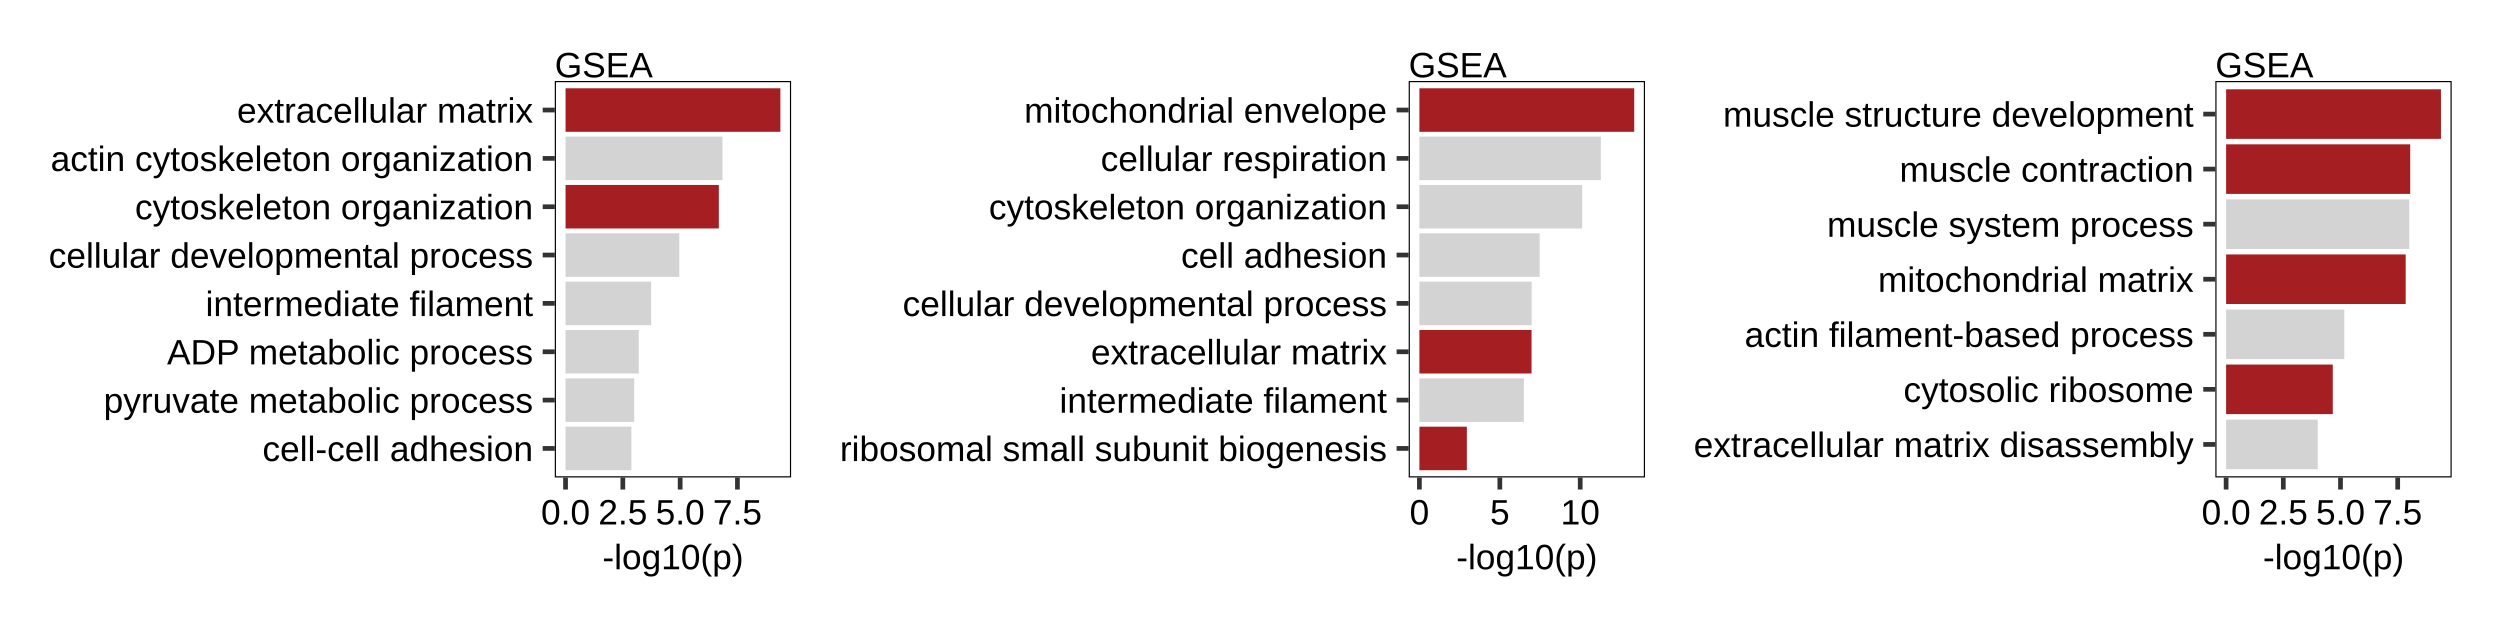
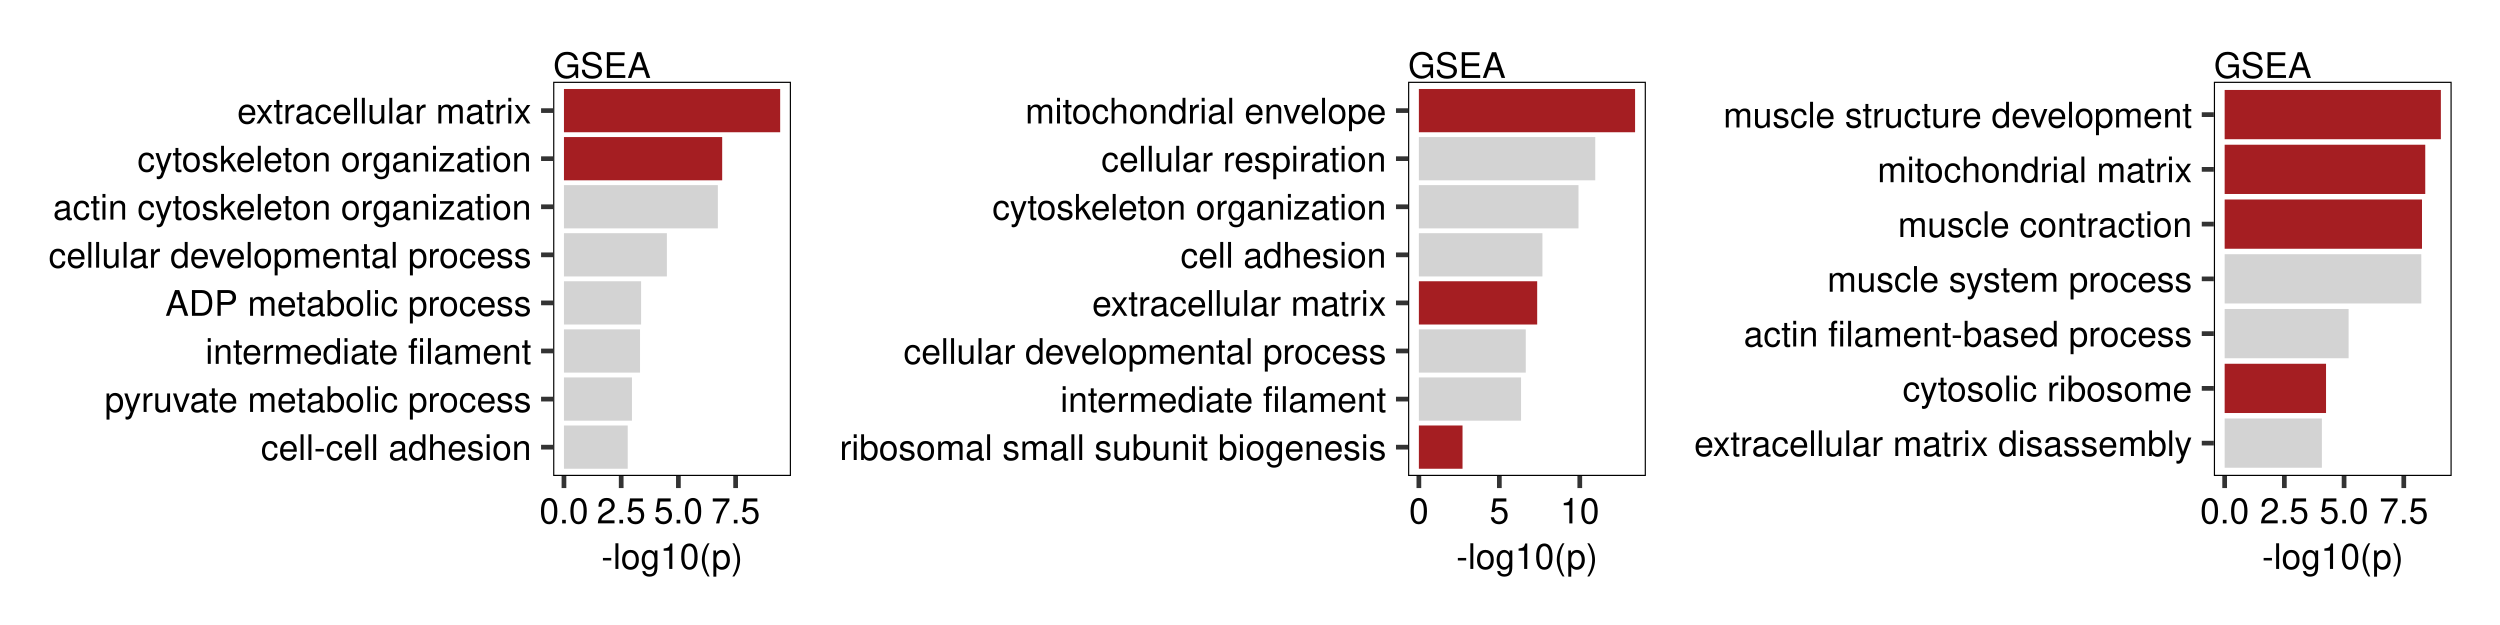
<svg xmlns="http://www.w3.org/2000/svg" width="566.93pt" height="141.73pt" viewBox="0 0 566.93 141.73">
  <g class="svglite">
    <defs>
      <style type="text/css">
    .svglite line, .svglite polyline, .svglite polygon, .svglite path, .svglite rect, .svglite circle {
      fill: none;
      stroke: #000000;
      stroke-linecap: round;
      stroke-linejoin: round;
      stroke-miterlimit: 10.00;
    }
    .svglite text {
      white-space: pre;
    }
    .svglite g.glyphgroup path {
      fill: inherit;
      stroke: none;
    }
  </style>
    </defs>
    <rect width="100%" height="100%" style="stroke: none; fill: #FFFFFF;" />
    <defs>
      <clipPath id="cpMC4wMHw1NjYuOTN8MC4wMHwxNDEuNzM=">
        <rect x="0.00" y="0.00" width="566.93" height="141.73" />
      </clipPath>
    </defs>
    <g clip-path="url(#cpMC4wMHw1NjYuOTN8MC4wMHwxNDEuNzM=)">
-       <rect x="0.00" y="0.00" width="566.93" height="141.73" style="stroke-width: 0.00; fill: #FFFFFF;" />
+       <rect x="0" y="0.00" width="566.93" height="141.73" style="stroke-width: 0.00; fill: #FFFFFF;" />
    </g>
    <defs>
-       <clipPath id="cpMTI1LjgxfDU1NS45N3wxOC4zN3wxMDguMjc=">
-         <rect x="125.81" y="18.37" width="430.16" height="89.90" />
+       <clipPath id="cpMTI1LjQ0fDU1NS45N3wxOC41NHwxMDcuOTQ=">
+         <rect x="125.44" y="18.54" width="430.53" height="89.40" />
      </clipPath>
    </defs>
-     <g clip-path="url(#cpMTI1LjgxfDU1NS45N3wxOC4zN3wxMDguMjc=)">
+     <g clip-path="url(#cpMTI1LjQ0fDU1NS45N3wxOC41NHwxMDcuOTQ=)">
</g>
    <g clip-path="url(#cpMC4wMHw1NjYuOTN8MC4wMHwxNDEuNzM=)">
</g>
    <defs>
-       <clipPath id="cpNS40OHwxODQuODh8NS40OHwxMzYuMjU=">
-         <rect x="5.48" y="5.48" width="179.40" height="130.77" />
+       <clipPath id="cpNS40OHwxODQuODV8NS40OHwxMzYuMjU=">
+         <rect x="5.48" y="5.48" width="179.37" height="130.77" />
      </clipPath>
    </defs>
-     <g clip-path="url(#cpNS40OHwxODQuODh8NS40OHwxMzYuMjU=)">
-       <rect x="5.48" y="5.48" width="179.40" height="130.77" style="stroke-width: 0.00; fill: #FFFFFF;" />
+     <g clip-path="url(#cpNS40OHwxODQuODV8NS40OHwxMzYuMjU=)">
+       <rect x="5.48" y="5.48" width="179.37" height="130.77" style="stroke-width: 0.00; fill: #FFFFFF;" />
    </g>
    <g clip-path="url(#cpMC4wMHw1NjYuOTN8MC4wMHwxNDEuNzM=)">
</g>
    <defs>
-       <clipPath id="cpMTI1LjgxfDE3OS40MHwxOC4zN3wxMDguMjc=">
-         <rect x="125.81" y="18.37" width="53.59" height="89.90" />
+       <clipPath id="cpMTI1LjQ0fDE3OS4zN3wxOC41NHwxMDcuOTQ=">
+         <rect x="125.44" y="18.54" width="53.93" height="89.40" />
      </clipPath>
    </defs>
-     <g clip-path="url(#cpMTI1LjgxfDE3OS40MHwxOC4zN3wxMDguMjc=)">
-       <rect x="128.25" y="20.02" width="48.72" height="9.87" style="stroke-width: 1.07; stroke: none; stroke-linecap: butt; stroke-linejoin: miter; fill: #A51E22;" />
-       <rect x="128.25" y="30.98" width="35.58" height="9.87" style="stroke-width: 1.07; stroke: none; stroke-linecap: butt; stroke-linejoin: miter; fill: #D3D3D3;" />
-       <rect x="128.25" y="41.94" width="34.76" height="9.87" style="stroke-width: 1.07; stroke: none; stroke-linecap: butt; stroke-linejoin: miter; fill: #A51E22;" />
-       <rect x="128.25" y="52.91" width="25.79" height="9.87" style="stroke-width: 1.07; stroke: none; stroke-linecap: butt; stroke-linejoin: miter; fill: #D3D3D3;" />
-       <rect x="128.25" y="63.87" width="19.41" height="9.87" style="stroke-width: 1.07; stroke: none; stroke-linecap: butt; stroke-linejoin: miter; fill: #D3D3D3;" />
-       <rect x="128.25" y="74.83" width="16.60" height="9.87" style="stroke-width: 1.07; stroke: none; stroke-linecap: butt; stroke-linejoin: miter; fill: #D3D3D3;" />
-       <rect x="128.25" y="85.80" width="15.57" height="9.87" style="stroke-width: 1.07; stroke: none; stroke-linecap: butt; stroke-linejoin: miter; fill: #D3D3D3;" />
-       <rect x="128.25" y="96.76" width="14.93" height="9.87" style="stroke-width: 1.07; stroke: none; stroke-linecap: butt; stroke-linejoin: miter; fill: #D3D3D3;" />
-       <rect x="125.81" y="18.37" width="53.59" height="89.90" style="stroke-width: 0.53;" />
+     <g clip-path="url(#cpMTI1LjQ0fDE3OS4zN3wxOC41NHwxMDcuOTQ=)">
+       <rect x="127.89" y="20.18" width="49.03" height="9.81" style="stroke-width: 1.07; stroke: none; stroke-linecap: butt; stroke-linejoin: miter; fill: #A51E22;" />
+       <rect x="127.89" y="31.08" width="35.88" height="9.81" style="stroke-width: 1.07; stroke: none; stroke-linecap: butt; stroke-linejoin: miter; fill: #A51E22;" />
+       <rect x="127.89" y="41.98" width="34.90" height="9.81" style="stroke-width: 1.07; stroke: none; stroke-linecap: butt; stroke-linejoin: miter; fill: #D3D3D3;" />
+       <rect x="127.89" y="52.88" width="23.34" height="9.81" style="stroke-width: 1.07; stroke: none; stroke-linecap: butt; stroke-linejoin: miter; fill: #D3D3D3;" />
+       <rect x="127.89" y="63.78" width="17.49" height="9.81" style="stroke-width: 1.07; stroke: none; stroke-linecap: butt; stroke-linejoin: miter; fill: #D3D3D3;" />
+       <rect x="127.89" y="74.69" width="17.25" height="9.81" style="stroke-width: 1.07; stroke: none; stroke-linecap: butt; stroke-linejoin: miter; fill: #D3D3D3;" />
+       <rect x="127.89" y="85.59" width="15.42" height="9.81" style="stroke-width: 1.07; stroke: none; stroke-linecap: butt; stroke-linejoin: miter; fill: #D3D3D3;" />
+       <rect x="127.89" y="96.49" width="14.46" height="9.81" style="stroke-width: 1.07; stroke: none; stroke-linecap: butt; stroke-linejoin: miter; fill: #D3D3D3;" />
+       <rect x="125.44" y="18.54" width="53.93" height="89.40" style="stroke-width: 0.53;" />
    </g>
    <g clip-path="url(#cpMC4wMHw1NjYuOTN8MC4wMHwxNDEuNzM=)">
-       <text x="120.88" y="104.56" text-anchor="end" style="font-size: 8.00px; font-family: &quot;Arial&quot;;" textLength="61.42px" lengthAdjust="spacingAndGlyphs">cell-cell adhesion</text>
-       <text x="120.88" y="93.60" text-anchor="end" style="font-size: 8.00px; font-family: &quot;Arial&quot;;" textLength="97.44px" lengthAdjust="spacingAndGlyphs">pyruvate metabolic process</text>
-       <text x="120.88" y="82.63" text-anchor="end" style="font-size: 8.00px; font-family: &quot;Arial&quot;;" textLength="83.06px" lengthAdjust="spacingAndGlyphs">ADP metabolic process</text>
-       <text x="120.88" y="71.67" text-anchor="end" style="font-size: 8.00px; font-family: &quot;Arial&quot;;" textLength="74.31px" lengthAdjust="spacingAndGlyphs">intermediate filament</text>
-       <text x="120.88" y="60.71" text-anchor="end" style="font-size: 8.00px; font-family: &quot;Arial&quot;;" textLength="109.92px" lengthAdjust="spacingAndGlyphs">cellular developmental process</text>
-       <text x="120.88" y="49.74" text-anchor="end" style="font-size: 8.00px; font-family: &quot;Arial&quot;;" textLength="90.33px" lengthAdjust="spacingAndGlyphs">cytoskeleton organization</text>
-       <text x="120.88" y="38.78" text-anchor="end" style="font-size: 8.00px; font-family: &quot;Arial&quot;;" textLength="109.45px" lengthAdjust="spacingAndGlyphs">actin cytoskeleton organization</text>
-       <text x="120.88" y="27.82" text-anchor="end" style="font-size: 8.00px; font-family: &quot;Arial&quot;;" textLength="67.19px" lengthAdjust="spacingAndGlyphs">extracellular matrix</text>
-       <polyline points="123.07,101.69 125.81,101.69 " style="stroke-width: 1.07; stroke: #333333; stroke-linecap: butt;" />
-       <polyline points="123.07,90.73 125.81,90.73 " style="stroke-width: 1.07; stroke: #333333; stroke-linecap: butt;" />
-       <polyline points="123.07,79.77 125.81,79.77 " style="stroke-width: 1.07; stroke: #333333; stroke-linecap: butt;" />
-       <polyline points="123.07,68.80 125.81,68.80 " style="stroke-width: 1.07; stroke: #333333; stroke-linecap: butt;" />
-       <polyline points="123.07,57.84 125.81,57.84 " style="stroke-width: 1.07; stroke: #333333; stroke-linecap: butt;" />
-       <polyline points="123.07,46.88 125.81,46.88 " style="stroke-width: 1.07; stroke: #333333; stroke-linecap: butt;" />
-       <polyline points="123.07,35.92 125.81,35.92 " style="stroke-width: 1.07; stroke: #333333; stroke-linecap: butt;" />
-       <polyline points="123.07,24.95 125.81,24.95 " style="stroke-width: 1.07; stroke: #333333; stroke-linecap: butt;" />
-       <polyline points="128.25,111.01 128.25,108.27 " style="stroke-width: 1.07; stroke: #333333; stroke-linecap: butt;" />
-       <polyline points="141.24,111.01 141.24,108.27 " style="stroke-width: 1.07; stroke: #333333; stroke-linecap: butt;" />
-       <polyline points="154.24,111.01 154.24,108.27 " style="stroke-width: 1.07; stroke: #333333; stroke-linecap: butt;" />
-       <polyline points="167.23,111.01 167.23,108.27 " style="stroke-width: 1.07; stroke: #333333; stroke-linecap: butt;" />
-       <text x="128.25" y="118.93" text-anchor="middle" style="font-size: 8.00px; font-family: &quot;Arial&quot;;" textLength="11.12px" lengthAdjust="spacingAndGlyphs">0.0</text>
-       <text x="141.24" y="118.93" text-anchor="middle" style="font-size: 8.00px; font-family: &quot;Arial&quot;;" textLength="11.12px" lengthAdjust="spacingAndGlyphs">2.5</text>
-       <text x="154.24" y="118.93" text-anchor="middle" style="font-size: 8.00px; font-family: &quot;Arial&quot;;" textLength="11.12px" lengthAdjust="spacingAndGlyphs">5.0</text>
-       <text x="167.23" y="118.93" text-anchor="middle" style="font-size: 8.00px; font-family: &quot;Arial&quot;;" textLength="11.12px" lengthAdjust="spacingAndGlyphs">7.5</text>
-       <text x="152.61" y="129.09" text-anchor="middle" style="font-size: 8.00px; font-family: &quot;Arial&quot;;" textLength="32.06px" lengthAdjust="spacingAndGlyphs">-log10(p)</text>
-       <text x="125.81" y="17.53" style="font-size: 8.00px; font-family: &quot;Arial&quot;;" textLength="22.25px" lengthAdjust="spacingAndGlyphs">GSEA</text>
+       <text x="120.51" y="104.31" text-anchor="end" style="font-size: 8.00px; font-family: &quot;Nimbus Sans&quot;;" textLength="61.41px" lengthAdjust="spacingAndGlyphs">cell-cell adhesion</text>
+       <text x="120.51" y="93.41" text-anchor="end" style="font-size: 8.00px; font-family: &quot;Nimbus Sans&quot;;" textLength="96.80px" lengthAdjust="spacingAndGlyphs">pyruvate metabolic process</text>
+       <text x="120.51" y="82.51" text-anchor="end" style="font-size: 8.00px; font-family: &quot;Nimbus Sans&quot;;" textLength="73.95px" lengthAdjust="spacingAndGlyphs">intermediate filament</text>
+       <text x="120.51" y="71.61" text-anchor="end" style="font-size: 8.00px; font-family: &quot;Nimbus Sans&quot;;" textLength="83.06px" lengthAdjust="spacingAndGlyphs">ADP metabolic process</text>
+       <text x="120.51" y="60.70" text-anchor="end" style="font-size: 8.00px; font-family: &quot;Nimbus Sans&quot;;" textLength="109.55px" lengthAdjust="spacingAndGlyphs">cellular developmental process</text>
+       <text x="120.51" y="49.80" text-anchor="end" style="font-size: 8.00px; font-family: &quot;Nimbus Sans&quot;;" textLength="108.50px" lengthAdjust="spacingAndGlyphs">actin cytoskeleton organization</text>
+       <text x="120.51" y="38.90" text-anchor="end" style="font-size: 8.00px; font-family: &quot;Nimbus Sans&quot;;" textLength="89.36px" lengthAdjust="spacingAndGlyphs">cytoskeleton organization</text>
+       <text x="120.51" y="28.00" text-anchor="end" style="font-size: 8.00px; font-family: &quot;Nimbus Sans&quot;;" textLength="66.70px" lengthAdjust="spacingAndGlyphs">extracellular matrix</text>
+       <polyline points="122.70,101.40 125.44,101.40 " style="stroke-width: 1.07; stroke: #333333; stroke-linecap: butt;" />
+       <polyline points="122.70,90.50 125.44,90.50 " style="stroke-width: 1.07; stroke: #333333; stroke-linecap: butt;" />
+       <polyline points="122.70,79.59 125.44,79.59 " style="stroke-width: 1.07; stroke: #333333; stroke-linecap: butt;" />
+       <polyline points="122.70,68.69 125.44,68.69 " style="stroke-width: 1.07; stroke: #333333; stroke-linecap: butt;" />
+       <polyline points="122.70,57.79 125.44,57.79 " style="stroke-width: 1.07; stroke: #333333; stroke-linecap: butt;" />
+       <polyline points="122.70,46.89 125.44,46.89 " style="stroke-width: 1.07; stroke: #333333; stroke-linecap: butt;" />
+       <polyline points="122.70,35.98 125.44,35.98 " style="stroke-width: 1.07; stroke: #333333; stroke-linecap: butt;" />
+       <polyline points="122.70,25.08 125.44,25.08 " style="stroke-width: 1.07; stroke: #333333; stroke-linecap: butt;" />
+       <polyline points="127.89,110.68 127.89,107.94 " style="stroke-width: 1.07; stroke: #333333; stroke-linecap: butt;" />
+       <polyline points="140.87,110.68 140.87,107.94 " style="stroke-width: 1.07; stroke: #333333; stroke-linecap: butt;" />
+       <polyline points="153.84,110.68 153.84,107.94 " style="stroke-width: 1.07; stroke: #333333; stroke-linecap: butt;" />
+       <polyline points="166.82,110.68 166.82,107.94 " style="stroke-width: 1.07; stroke: #333333; stroke-linecap: butt;" />
+       <text x="127.89" y="118.70" text-anchor="middle" style="font-size: 8.00px; font-family: &quot;Nimbus Sans&quot;;" textLength="11.12px" lengthAdjust="spacingAndGlyphs">0.0</text>
+       <text x="140.87" y="118.70" text-anchor="middle" style="font-size: 8.00px; font-family: &quot;Nimbus Sans&quot;;" textLength="11.12px" lengthAdjust="spacingAndGlyphs">2.5</text>
+       <text x="153.84" y="118.70" text-anchor="middle" style="font-size: 8.00px; font-family: &quot;Nimbus Sans&quot;;" textLength="11.12px" lengthAdjust="spacingAndGlyphs">5.0</text>
+       <text x="166.82" y="118.70" text-anchor="middle" style="font-size: 8.00px; font-family: &quot;Nimbus Sans&quot;;" textLength="11.12px" lengthAdjust="spacingAndGlyphs">7.5</text>
+       <text x="152.40" y="129.02" text-anchor="middle" style="font-size: 8.00px; font-family: &quot;Nimbus Sans&quot;;" textLength="32.11px" lengthAdjust="spacingAndGlyphs">-log10(p)</text>
+       <text x="125.44" y="17.67" style="font-size: 8.00px; font-family: &quot;Nimbus Sans&quot;;" textLength="22.16px" lengthAdjust="spacingAndGlyphs">GSEA</text>
    </g>
    <defs>
-       <clipPath id="cpMTg0Ljg4fDM3OC41Mnw1LjQ4fDEzNi4yNQ==">
-         <rect x="184.88" y="5.48" width="193.64" height="130.77" />
+       <clipPath id="cpMTg0Ljg1fDM3OC43Mnw1LjQ4fDEzNi4yNQ==">
+         <rect x="184.85" y="5.48" width="193.87" height="130.77" />
      </clipPath>
    </defs>
-     <g clip-path="url(#cpMTg0Ljg4fDM3OC41Mnw1LjQ4fDEzNi4yNQ==)">
-       <rect x="184.88" y="5.48" width="193.64" height="130.77" style="stroke-width: 0.00; fill: #FFFFFF;" />
+     <g clip-path="url(#cpMTg0Ljg1fDM3OC43Mnw1LjQ4fDEzNi4yNQ==)">
+       <rect x="184.85" y="5.48" width="193.87" height="130.77" style="stroke-width: 0.00; fill: #FFFFFF;" />
    </g>
    <g clip-path="url(#cpMC4wMHw1NjYuOTN8MC4wMHwxNDEuNzM=)">
</g>
    <defs>
-       <clipPath id="cpMzE5LjQ1fDM3My4wNHwxOC4zN3wxMDguMjc=">
-         <rect x="319.45" y="18.37" width="53.59" height="89.90" />
+       <clipPath id="cpMzE5LjMxfDM3My4yNHwxOC41NHwxMDcuOTQ=">
+         <rect x="319.31" y="18.54" width="53.93" height="89.40" />
      </clipPath>
    </defs>
-     <g clip-path="url(#cpMzE5LjQ1fDM3My4wNHwxOC4zN3wxMDguMjc=)">
-       <rect x="321.88" y="20.02" width="48.72" height="9.87" style="stroke-width: 1.07; stroke: none; stroke-linecap: butt; stroke-linejoin: miter; fill: #A51E22;" />
-       <rect x="321.88" y="30.98" width="41.15" height="9.87" style="stroke-width: 1.07; stroke: none; stroke-linecap: butt; stroke-linejoin: miter; fill: #D3D3D3;" />
-       <rect x="321.88" y="41.94" width="36.91" height="9.87" style="stroke-width: 1.07; stroke: none; stroke-linecap: butt; stroke-linejoin: miter; fill: #D3D3D3;" />
-       <rect x="321.88" y="52.91" width="27.27" height="9.87" style="stroke-width: 1.07; stroke: none; stroke-linecap: butt; stroke-linejoin: miter; fill: #D3D3D3;" />
-       <rect x="321.88" y="74.83" width="25.43" height="9.87" style="stroke-width: 1.07; stroke: none; stroke-linecap: butt; stroke-linejoin: miter; fill: #A51E22;" />
-       <rect x="321.88" y="63.87" width="25.45" height="9.87" style="stroke-width: 1.07; stroke: none; stroke-linecap: butt; stroke-linejoin: miter; fill: #D3D3D3;" />
-       <rect x="321.88" y="85.80" width="23.69" height="9.87" style="stroke-width: 1.07; stroke: none; stroke-linecap: butt; stroke-linejoin: miter; fill: #D3D3D3;" />
-       <rect x="321.88" y="96.76" width="10.76" height="9.87" style="stroke-width: 1.07; stroke: none; stroke-linecap: butt; stroke-linejoin: miter; fill: #A51E22;" />
-       <rect x="319.45" y="18.37" width="53.59" height="89.90" style="stroke-width: 0.53;" />
+     <g clip-path="url(#cpMzE5LjMxfDM3My4yNHwxOC41NHwxMDcuOTQ=)">
+       <rect x="321.76" y="20.18" width="49.03" height="9.81" style="stroke-width: 1.07; stroke: none; stroke-linecap: butt; stroke-linejoin: miter; fill: #A51E22;" />
+       <rect x="321.76" y="31.08" width="40.00" height="9.81" style="stroke-width: 1.07; stroke: none; stroke-linecap: butt; stroke-linejoin: miter; fill: #D3D3D3;" />
+       <rect x="321.76" y="41.98" width="36.20" height="9.81" style="stroke-width: 1.07; stroke: none; stroke-linecap: butt; stroke-linejoin: miter; fill: #D3D3D3;" />
+       <rect x="321.76" y="52.88" width="28.02" height="9.81" style="stroke-width: 1.07; stroke: none; stroke-linecap: butt; stroke-linejoin: miter; fill: #D3D3D3;" />
+       <rect x="321.76" y="63.78" width="26.83" height="9.81" style="stroke-width: 1.07; stroke: none; stroke-linecap: butt; stroke-linejoin: miter; fill: #A51E22;" />
+       <rect x="321.76" y="74.69" width="24.24" height="9.81" style="stroke-width: 1.07; stroke: none; stroke-linecap: butt; stroke-linejoin: miter; fill: #D3D3D3;" />
+       <rect x="321.76" y="85.59" width="23.17" height="9.81" style="stroke-width: 1.07; stroke: none; stroke-linecap: butt; stroke-linejoin: miter; fill: #D3D3D3;" />
+       <rect x="321.76" y="96.49" width="9.90" height="9.81" style="stroke-width: 1.07; stroke: none; stroke-linecap: butt; stroke-linejoin: miter; fill: #A51E22;" />
+       <rect x="319.31" y="18.54" width="53.93" height="89.40" style="stroke-width: 0.53;" />
    </g>
    <g clip-path="url(#cpMC4wMHw1NjYuOTN8MC4wMHwxNDEuNzM=)">
-       <text x="314.52" y="104.56" text-anchor="end" style="font-size: 8.00px; font-family: &quot;Arial&quot;;" textLength="124.16px" lengthAdjust="spacingAndGlyphs">ribosomal small subunit biogenesis</text>
-       <text x="314.52" y="93.60" text-anchor="end" style="font-size: 8.00px; font-family: &quot;Arial&quot;;" textLength="74.31px" lengthAdjust="spacingAndGlyphs">intermediate filament</text>
-       <text x="314.52" y="82.63" text-anchor="end" style="font-size: 8.00px; font-family: &quot;Arial&quot;;" textLength="67.19px" lengthAdjust="spacingAndGlyphs">extracellular matrix</text>
-       <text x="314.52" y="71.67" text-anchor="end" style="font-size: 8.00px; font-family: &quot;Arial&quot;;" textLength="109.92px" lengthAdjust="spacingAndGlyphs">cellular developmental process</text>
-       <text x="314.52" y="60.71" text-anchor="end" style="font-size: 8.00px; font-family: &quot;Arial&quot;;" textLength="46.73px" lengthAdjust="spacingAndGlyphs">cell adhesion</text>
-       <text x="314.52" y="49.74" text-anchor="end" style="font-size: 8.00px; font-family: &quot;Arial&quot;;" textLength="90.33px" lengthAdjust="spacingAndGlyphs">cytoskeleton organization</text>
-       <text x="314.52" y="38.78" text-anchor="end" style="font-size: 8.00px; font-family: &quot;Arial&quot;;" textLength="64.98px" lengthAdjust="spacingAndGlyphs">cellular respiration</text>
-       <text x="314.52" y="27.82" text-anchor="end" style="font-size: 8.00px; font-family: &quot;Arial&quot;;" textLength="82.34px" lengthAdjust="spacingAndGlyphs">mitochondrial envelope</text>
-       <polyline points="316.71,101.69 319.45,101.69 " style="stroke-width: 1.07; stroke: #333333; stroke-linecap: butt;" />
-       <polyline points="316.71,90.73 319.45,90.73 " style="stroke-width: 1.07; stroke: #333333; stroke-linecap: butt;" />
-       <polyline points="316.71,79.77 319.45,79.77 " style="stroke-width: 1.07; stroke: #333333; stroke-linecap: butt;" />
-       <polyline points="316.71,68.80 319.45,68.80 " style="stroke-width: 1.07; stroke: #333333; stroke-linecap: butt;" />
-       <polyline points="316.71,57.84 319.45,57.84 " style="stroke-width: 1.07; stroke: #333333; stroke-linecap: butt;" />
-       <polyline points="316.71,46.88 319.45,46.88 " style="stroke-width: 1.07; stroke: #333333; stroke-linecap: butt;" />
-       <polyline points="316.71,35.92 319.45,35.92 " style="stroke-width: 1.07; stroke: #333333; stroke-linecap: butt;" />
-       <polyline points="316.71,24.95 319.45,24.95 " style="stroke-width: 1.07; stroke: #333333; stroke-linecap: butt;" />
-       <polyline points="321.88,111.01 321.88,108.27 " style="stroke-width: 1.07; stroke: #333333; stroke-linecap: butt;" />
-       <polyline points="340.12,111.01 340.12,108.27 " style="stroke-width: 1.07; stroke: #333333; stroke-linecap: butt;" />
-       <polyline points="358.35,111.01 358.35,108.27 " style="stroke-width: 1.07; stroke: #333333; stroke-linecap: butt;" />
-       <text x="321.88" y="118.93" text-anchor="middle" style="font-size: 8.00px; font-family: &quot;Arial&quot;;" textLength="4.45px" lengthAdjust="spacingAndGlyphs">0</text>
-       <text x="340.12" y="118.93" text-anchor="middle" style="font-size: 8.00px; font-family: &quot;Arial&quot;;" textLength="4.45px" lengthAdjust="spacingAndGlyphs">5</text>
-       <text x="358.35" y="118.93" text-anchor="middle" style="font-size: 8.00px; font-family: &quot;Arial&quot;;" textLength="8.91px" lengthAdjust="spacingAndGlyphs">10</text>
-       <text x="346.24" y="129.09" text-anchor="middle" style="font-size: 8.00px; font-family: &quot;Arial&quot;;" textLength="32.06px" lengthAdjust="spacingAndGlyphs">-log10(p)</text>
-       <text x="319.45" y="17.53" style="font-size: 8.00px; font-family: &quot;Arial&quot;;" textLength="22.25px" lengthAdjust="spacingAndGlyphs">GSEA</text>
+       <text x="314.38" y="104.31" text-anchor="end" style="font-size: 8.00px; font-family: &quot;Nimbus Sans&quot;;" textLength="124.05px" lengthAdjust="spacingAndGlyphs">ribosomal small subunit biogenesis</text>
+       <text x="314.38" y="93.41" text-anchor="end" style="font-size: 8.00px; font-family: &quot;Nimbus Sans&quot;;" textLength="73.95px" lengthAdjust="spacingAndGlyphs">intermediate filament</text>
+       <text x="314.38" y="82.51" text-anchor="end" style="font-size: 8.00px; font-family: &quot;Nimbus Sans&quot;;" textLength="109.55px" lengthAdjust="spacingAndGlyphs">cellular developmental process</text>
+       <text x="314.38" y="71.61" text-anchor="end" style="font-size: 8.00px; font-family: &quot;Nimbus Sans&quot;;" textLength="66.70px" lengthAdjust="spacingAndGlyphs">extracellular matrix</text>
+       <text x="314.38" y="60.70" text-anchor="end" style="font-size: 8.00px; font-family: &quot;Nimbus Sans&quot;;" textLength="46.72px" lengthAdjust="spacingAndGlyphs">cell adhesion</text>
+       <text x="314.38" y="49.80" text-anchor="end" style="font-size: 8.00px; font-family: &quot;Nimbus Sans&quot;;" textLength="89.36px" lengthAdjust="spacingAndGlyphs">cytoskeleton organization</text>
+       <text x="314.38" y="38.90" text-anchor="end" style="font-size: 8.00px; font-family: &quot;Nimbus Sans&quot;;" textLength="64.67px" lengthAdjust="spacingAndGlyphs">cellular respiration</text>
+       <text x="314.38" y="28.00" text-anchor="end" style="font-size: 8.00px; font-family: &quot;Nimbus Sans&quot;;" textLength="81.94px" lengthAdjust="spacingAndGlyphs">mitochondrial envelope</text>
+       <polyline points="316.57,101.40 319.31,101.40 " style="stroke-width: 1.07; stroke: #333333; stroke-linecap: butt;" />
+       <polyline points="316.57,90.50 319.31,90.50 " style="stroke-width: 1.07; stroke: #333333; stroke-linecap: butt;" />
+       <polyline points="316.57,79.59 319.31,79.59 " style="stroke-width: 1.07; stroke: #333333; stroke-linecap: butt;" />
+       <polyline points="316.57,68.69 319.31,68.69 " style="stroke-width: 1.07; stroke: #333333; stroke-linecap: butt;" />
+       <polyline points="316.57,57.79 319.31,57.79 " style="stroke-width: 1.07; stroke: #333333; stroke-linecap: butt;" />
+       <polyline points="316.57,46.89 319.31,46.89 " style="stroke-width: 1.07; stroke: #333333; stroke-linecap: butt;" />
+       <polyline points="316.57,35.98 319.31,35.98 " style="stroke-width: 1.07; stroke: #333333; stroke-linecap: butt;" />
+       <polyline points="316.57,25.08 319.31,25.08 " style="stroke-width: 1.07; stroke: #333333; stroke-linecap: butt;" />
+       <polyline points="321.76,110.68 321.76,107.94 " style="stroke-width: 1.07; stroke: #333333; stroke-linecap: butt;" />
+       <polyline points="340.01,110.68 340.01,107.94 " style="stroke-width: 1.07; stroke: #333333; stroke-linecap: butt;" />
+       <polyline points="358.25,110.68 358.25,107.94 " style="stroke-width: 1.07; stroke: #333333; stroke-linecap: butt;" />
+       <text x="321.76" y="118.70" text-anchor="middle" style="font-size: 8.00px; font-family: &quot;Nimbus Sans&quot;;" textLength="4.45px" lengthAdjust="spacingAndGlyphs">0</text>
+       <text x="340.01" y="118.70" text-anchor="middle" style="font-size: 8.00px; font-family: &quot;Nimbus Sans&quot;;" textLength="4.45px" lengthAdjust="spacingAndGlyphs">5</text>
+       <text x="358.25" y="118.70" text-anchor="middle" style="font-size: 8.00px; font-family: &quot;Nimbus Sans&quot;;" textLength="8.91px" lengthAdjust="spacingAndGlyphs">10</text>
+       <text x="346.27" y="129.02" text-anchor="middle" style="font-size: 8.00px; font-family: &quot;Nimbus Sans&quot;;" textLength="32.11px" lengthAdjust="spacingAndGlyphs">-log10(p)</text>
+       <text x="319.31" y="17.67" style="font-size: 8.00px; font-family: &quot;Nimbus Sans&quot;;" textLength="22.16px" lengthAdjust="spacingAndGlyphs">GSEA</text>
    </g>
    <defs>
-       <clipPath id="cpMzc4LjUyfDU2MS40NXw1LjQ4fDEzNi4yNQ==">
-         <rect x="378.52" y="5.48" width="182.93" height="130.77" />
+       <clipPath id="cpMzc4LjcyfDU2MS40NXw1LjQ4fDEzNi4yNQ==">
+         <rect x="378.72" y="5.48" width="182.73" height="130.77" />
      </clipPath>
    </defs>
-     <g clip-path="url(#cpMzc4LjUyfDU2MS40NXw1LjQ4fDEzNi4yNQ==)">
-       <rect x="378.52" y="5.48" width="182.93" height="130.77" style="stroke-width: 0.00; fill: #FFFFFF;" />
+     <g clip-path="url(#cpMzc4LjcyfDU2MS40NXw1LjQ4fDEzNi4yNQ==)">
+       <rect x="378.72" y="5.48" width="182.73" height="130.77" style="stroke-width: 0.00; fill: #FFFFFF;" />
    </g>
    <g clip-path="url(#cpMC4wMHw1NjYuOTN8MC4wMHwxNDEuNzM=)">
</g>
    <defs>
-       <clipPath id="cpNTAyLjM4fDU1NS45N3wxOC4zN3wxMDguMjc=">
-         <rect x="502.38" y="18.37" width="53.59" height="89.90" />
+       <clipPath id="cpNTAyLjA0fDU1NS45N3wxOC41NHwxMDcuOTQ=">
+         <rect x="502.04" y="18.54" width="53.93" height="89.40" />
      </clipPath>
    </defs>
-     <g clip-path="url(#cpNTAyLjM4fDU1NS45N3wxOC4zN3wxMDguMjc=)">
-       <rect x="504.82" y="20.25" width="48.72" height="11.24" style="stroke-width: 1.07; stroke: none; stroke-linecap: butt; stroke-linejoin: miter; fill: #A51E22;" />
-       <rect x="504.82" y="32.73" width="41.75" height="11.24" style="stroke-width: 1.07; stroke: none; stroke-linecap: butt; stroke-linejoin: miter; fill: #A51E22;" />
-       <rect x="504.82" y="45.22" width="41.53" height="11.24" style="stroke-width: 1.07; stroke: none; stroke-linecap: butt; stroke-linejoin: miter; fill: #D3D3D3;" />
-       <rect x="504.82" y="57.70" width="40.72" height="11.24" style="stroke-width: 1.07; stroke: none; stroke-linecap: butt; stroke-linejoin: miter; fill: #A51E22;" />
-       <rect x="504.82" y="70.19" width="26.80" height="11.24" style="stroke-width: 1.07; stroke: none; stroke-linecap: butt; stroke-linejoin: miter; fill: #D3D3D3;" />
-       <rect x="504.82" y="82.67" width="24.19" height="11.24" style="stroke-width: 1.07; stroke: none; stroke-linecap: butt; stroke-linejoin: miter; fill: #A51E22;" />
-       <rect x="504.82" y="95.16" width="20.78" height="11.24" style="stroke-width: 1.07; stroke: none; stroke-linecap: butt; stroke-linejoin: miter; fill: #D3D3D3;" />
-       <rect x="502.38" y="18.37" width="53.59" height="89.90" style="stroke-width: 0.53;" />
+     <g clip-path="url(#cpNTAyLjA0fDU1NS45N3wxOC41NHwxMDcuOTQ=)">
+       <rect x="504.49" y="20.40" width="49.03" height="11.17" style="stroke-width: 1.07; stroke: none; stroke-linecap: butt; stroke-linejoin: miter; fill: #A51E22;" />
+       <rect x="504.49" y="45.24" width="44.75" height="11.17" style="stroke-width: 1.07; stroke: none; stroke-linecap: butt; stroke-linejoin: miter; fill: #A51E22;" />
+       <rect x="504.49" y="57.65" width="44.59" height="11.17" style="stroke-width: 1.07; stroke: none; stroke-linecap: butt; stroke-linejoin: miter; fill: #D3D3D3;" />
+       <rect x="504.49" y="32.82" width="45.49" height="11.17" style="stroke-width: 1.07; stroke: none; stroke-linecap: butt; stroke-linejoin: miter; fill: #A51E22;" />
+       <rect x="504.49" y="70.07" width="28.11" height="11.17" style="stroke-width: 1.07; stroke: none; stroke-linecap: butt; stroke-linejoin: miter; fill: #D3D3D3;" />
+       <rect x="504.49" y="82.49" width="22.99" height="11.17" style="stroke-width: 1.07; stroke: none; stroke-linecap: butt; stroke-linejoin: miter; fill: #A51E22;" />
+       <rect x="504.49" y="94.90" width="22.05" height="11.17" style="stroke-width: 1.07; stroke: none; stroke-linecap: butt; stroke-linejoin: miter; fill: #D3D3D3;" />
+       <rect x="502.04" y="18.54" width="53.93" height="89.40" style="stroke-width: 0.53;" />
    </g>
    <g clip-path="url(#cpMC4wMHw1NjYuOTN8MC4wMHwxNDEuNzM=)">
-       <text x="497.45" y="103.64" text-anchor="end" style="font-size: 8.00px; font-family: &quot;Arial&quot;;" textLength="113.45px" lengthAdjust="spacingAndGlyphs">extracellular matrix disassembly</text>
-       <text x="497.45" y="91.16" text-anchor="end" style="font-size: 8.00px; font-family: &quot;Arial&quot;;" textLength="65.84px" lengthAdjust="spacingAndGlyphs">cytosolic ribosome</text>
-       <text x="497.45" y="78.67" text-anchor="end" style="font-size: 8.00px; font-family: &quot;Arial&quot;;" textLength="101.89px" lengthAdjust="spacingAndGlyphs">actin filament-based process</text>
-       <text x="497.45" y="66.19" text-anchor="end" style="font-size: 8.00px; font-family: &quot;Arial&quot;;" textLength="71.64px" lengthAdjust="spacingAndGlyphs">mitochondrial matrix</text>
-       <text x="497.45" y="53.70" text-anchor="end" style="font-size: 8.00px; font-family: &quot;Arial&quot;;" textLength="83.17px" lengthAdjust="spacingAndGlyphs">muscle system process</text>
-       <text x="497.45" y="41.22" text-anchor="end" style="font-size: 8.00px; font-family: &quot;Arial&quot;;" textLength="66.73px" lengthAdjust="spacingAndGlyphs">muscle contraction</text>
-       <text x="497.45" y="28.73" text-anchor="end" style="font-size: 8.00px; font-family: &quot;Arial&quot;;" textLength="106.78px" lengthAdjust="spacingAndGlyphs">muscle structure development</text>
-       <polyline points="499.64,100.78 502.38,100.78 " style="stroke-width: 1.07; stroke: #333333; stroke-linecap: butt;" />
-       <polyline points="499.64,88.29 502.38,88.29 " style="stroke-width: 1.07; stroke: #333333; stroke-linecap: butt;" />
-       <polyline points="499.64,75.81 502.38,75.81 " style="stroke-width: 1.07; stroke: #333333; stroke-linecap: butt;" />
-       <polyline points="499.64,63.32 502.38,63.32 " style="stroke-width: 1.07; stroke: #333333; stroke-linecap: butt;" />
-       <polyline points="499.64,50.84 502.38,50.84 " style="stroke-width: 1.07; stroke: #333333; stroke-linecap: butt;" />
-       <polyline points="499.64,38.35 502.38,38.35 " style="stroke-width: 1.07; stroke: #333333; stroke-linecap: butt;" />
-       <polyline points="499.64,25.87 502.38,25.87 " style="stroke-width: 1.07; stroke: #333333; stroke-linecap: butt;" />
-       <polyline points="504.82,111.01 504.82,108.27 " style="stroke-width: 1.07; stroke: #333333; stroke-linecap: butt;" />
-       <polyline points="517.79,111.01 517.79,108.27 " style="stroke-width: 1.07; stroke: #333333; stroke-linecap: butt;" />
-       <polyline points="530.76,111.01 530.76,108.27 " style="stroke-width: 1.07; stroke: #333333; stroke-linecap: butt;" />
-       <polyline points="543.73,111.01 543.73,108.27 " style="stroke-width: 1.07; stroke: #333333; stroke-linecap: butt;" />
-       <text x="504.82" y="118.93" text-anchor="middle" style="font-size: 8.00px; font-family: &quot;Arial&quot;;" textLength="11.12px" lengthAdjust="spacingAndGlyphs">0.0</text>
-       <text x="517.79" y="118.93" text-anchor="middle" style="font-size: 8.00px; font-family: &quot;Arial&quot;;" textLength="11.12px" lengthAdjust="spacingAndGlyphs">2.5</text>
-       <text x="530.76" y="118.93" text-anchor="middle" style="font-size: 8.00px; font-family: &quot;Arial&quot;;" textLength="11.12px" lengthAdjust="spacingAndGlyphs">5.0</text>
-       <text x="543.73" y="118.93" text-anchor="middle" style="font-size: 8.00px; font-family: &quot;Arial&quot;;" textLength="11.12px" lengthAdjust="spacingAndGlyphs">7.5</text>
-       <text x="529.18" y="129.09" text-anchor="middle" style="font-size: 8.00px; font-family: &quot;Arial&quot;;" textLength="32.06px" lengthAdjust="spacingAndGlyphs">-log10(p)</text>
-       <text x="502.38" y="17.53" style="font-size: 8.00px; font-family: &quot;Arial&quot;;" textLength="22.25px" lengthAdjust="spacingAndGlyphs">GSEA</text>
+       <text x="497.11" y="103.41" text-anchor="end" style="font-size: 8.00px; font-family: &quot;Nimbus Sans&quot;;" textLength="112.91px" lengthAdjust="spacingAndGlyphs">extracellular matrix disassembly</text>
+       <text x="497.11" y="90.99" text-anchor="end" style="font-size: 8.00px; font-family: &quot;Nimbus Sans&quot;;" textLength="65.69px" lengthAdjust="spacingAndGlyphs">cytosolic ribosome</text>
+       <text x="497.11" y="78.57" text-anchor="end" style="font-size: 8.00px; font-family: &quot;Nimbus Sans&quot;;" textLength="101.72px" lengthAdjust="spacingAndGlyphs">actin filament-based process</text>
+       <text x="497.11" y="66.16" text-anchor="end" style="font-size: 8.00px; font-family: &quot;Nimbus Sans&quot;;" textLength="82.73px" lengthAdjust="spacingAndGlyphs">muscle system process</text>
+       <text x="497.11" y="53.74" text-anchor="end" style="font-size: 8.00px; font-family: &quot;Nimbus Sans&quot;;" textLength="66.72px" lengthAdjust="spacingAndGlyphs">muscle contraction</text>
+       <text x="497.11" y="41.32" text-anchor="end" style="font-size: 8.00px; font-family: &quot;Nimbus Sans&quot;;" textLength="71.38px" lengthAdjust="spacingAndGlyphs">mitochondrial matrix</text>
+       <text x="497.11" y="28.91" text-anchor="end" style="font-size: 8.00px; font-family: &quot;Nimbus Sans&quot;;" textLength="106.31px" lengthAdjust="spacingAndGlyphs">muscle structure development</text>
+       <polyline points="499.30,100.49 502.04,100.49 " style="stroke-width: 1.07; stroke: #333333; stroke-linecap: butt;" />
+       <polyline points="499.30,88.07 502.04,88.07 " style="stroke-width: 1.07; stroke: #333333; stroke-linecap: butt;" />
+       <polyline points="499.30,75.66 502.04,75.66 " style="stroke-width: 1.07; stroke: #333333; stroke-linecap: butt;" />
+       <polyline points="499.30,63.24 502.04,63.24 " style="stroke-width: 1.07; stroke: #333333; stroke-linecap: butt;" />
+       <polyline points="499.30,50.82 502.04,50.82 " style="stroke-width: 1.07; stroke: #333333; stroke-linecap: butt;" />
+       <polyline points="499.30,38.41 502.04,38.41 " style="stroke-width: 1.07; stroke: #333333; stroke-linecap: butt;" />
+       <polyline points="499.30,25.99 502.04,25.99 " style="stroke-width: 1.07; stroke: #333333; stroke-linecap: butt;" />
+       <polyline points="504.49,110.68 504.49,107.94 " style="stroke-width: 1.07; stroke: #333333; stroke-linecap: butt;" />
+       <polyline points="518.03,110.68 518.03,107.94 " style="stroke-width: 1.07; stroke: #333333; stroke-linecap: butt;" />
+       <polyline points="531.57,110.68 531.57,107.94 " style="stroke-width: 1.07; stroke: #333333; stroke-linecap: butt;" />
+       <polyline points="545.11,110.68 545.11,107.94 " style="stroke-width: 1.07; stroke: #333333; stroke-linecap: butt;" />
+       <text x="504.49" y="118.70" text-anchor="middle" style="font-size: 8.00px; font-family: &quot;Nimbus Sans&quot;;" textLength="11.12px" lengthAdjust="spacingAndGlyphs">0.0</text>
+       <text x="518.03" y="118.70" text-anchor="middle" style="font-size: 8.00px; font-family: &quot;Nimbus Sans&quot;;" textLength="11.12px" lengthAdjust="spacingAndGlyphs">2.5</text>
+       <text x="531.57" y="118.70" text-anchor="middle" style="font-size: 8.00px; font-family: &quot;Nimbus Sans&quot;;" textLength="11.12px" lengthAdjust="spacingAndGlyphs">5.0</text>
+       <text x="545.11" y="118.70" text-anchor="middle" style="font-size: 8.00px; font-family: &quot;Nimbus Sans&quot;;" textLength="11.12px" lengthAdjust="spacingAndGlyphs">7.5</text>
+       <text x="529.00" y="129.02" text-anchor="middle" style="font-size: 8.00px; font-family: &quot;Nimbus Sans&quot;;" textLength="32.11px" lengthAdjust="spacingAndGlyphs">-log10(p)</text>
+       <text x="502.04" y="17.67" style="font-size: 8.00px; font-family: &quot;Nimbus Sans&quot;;" textLength="22.16px" lengthAdjust="spacingAndGlyphs">GSEA</text>
    </g>
  </g>
</svg>
